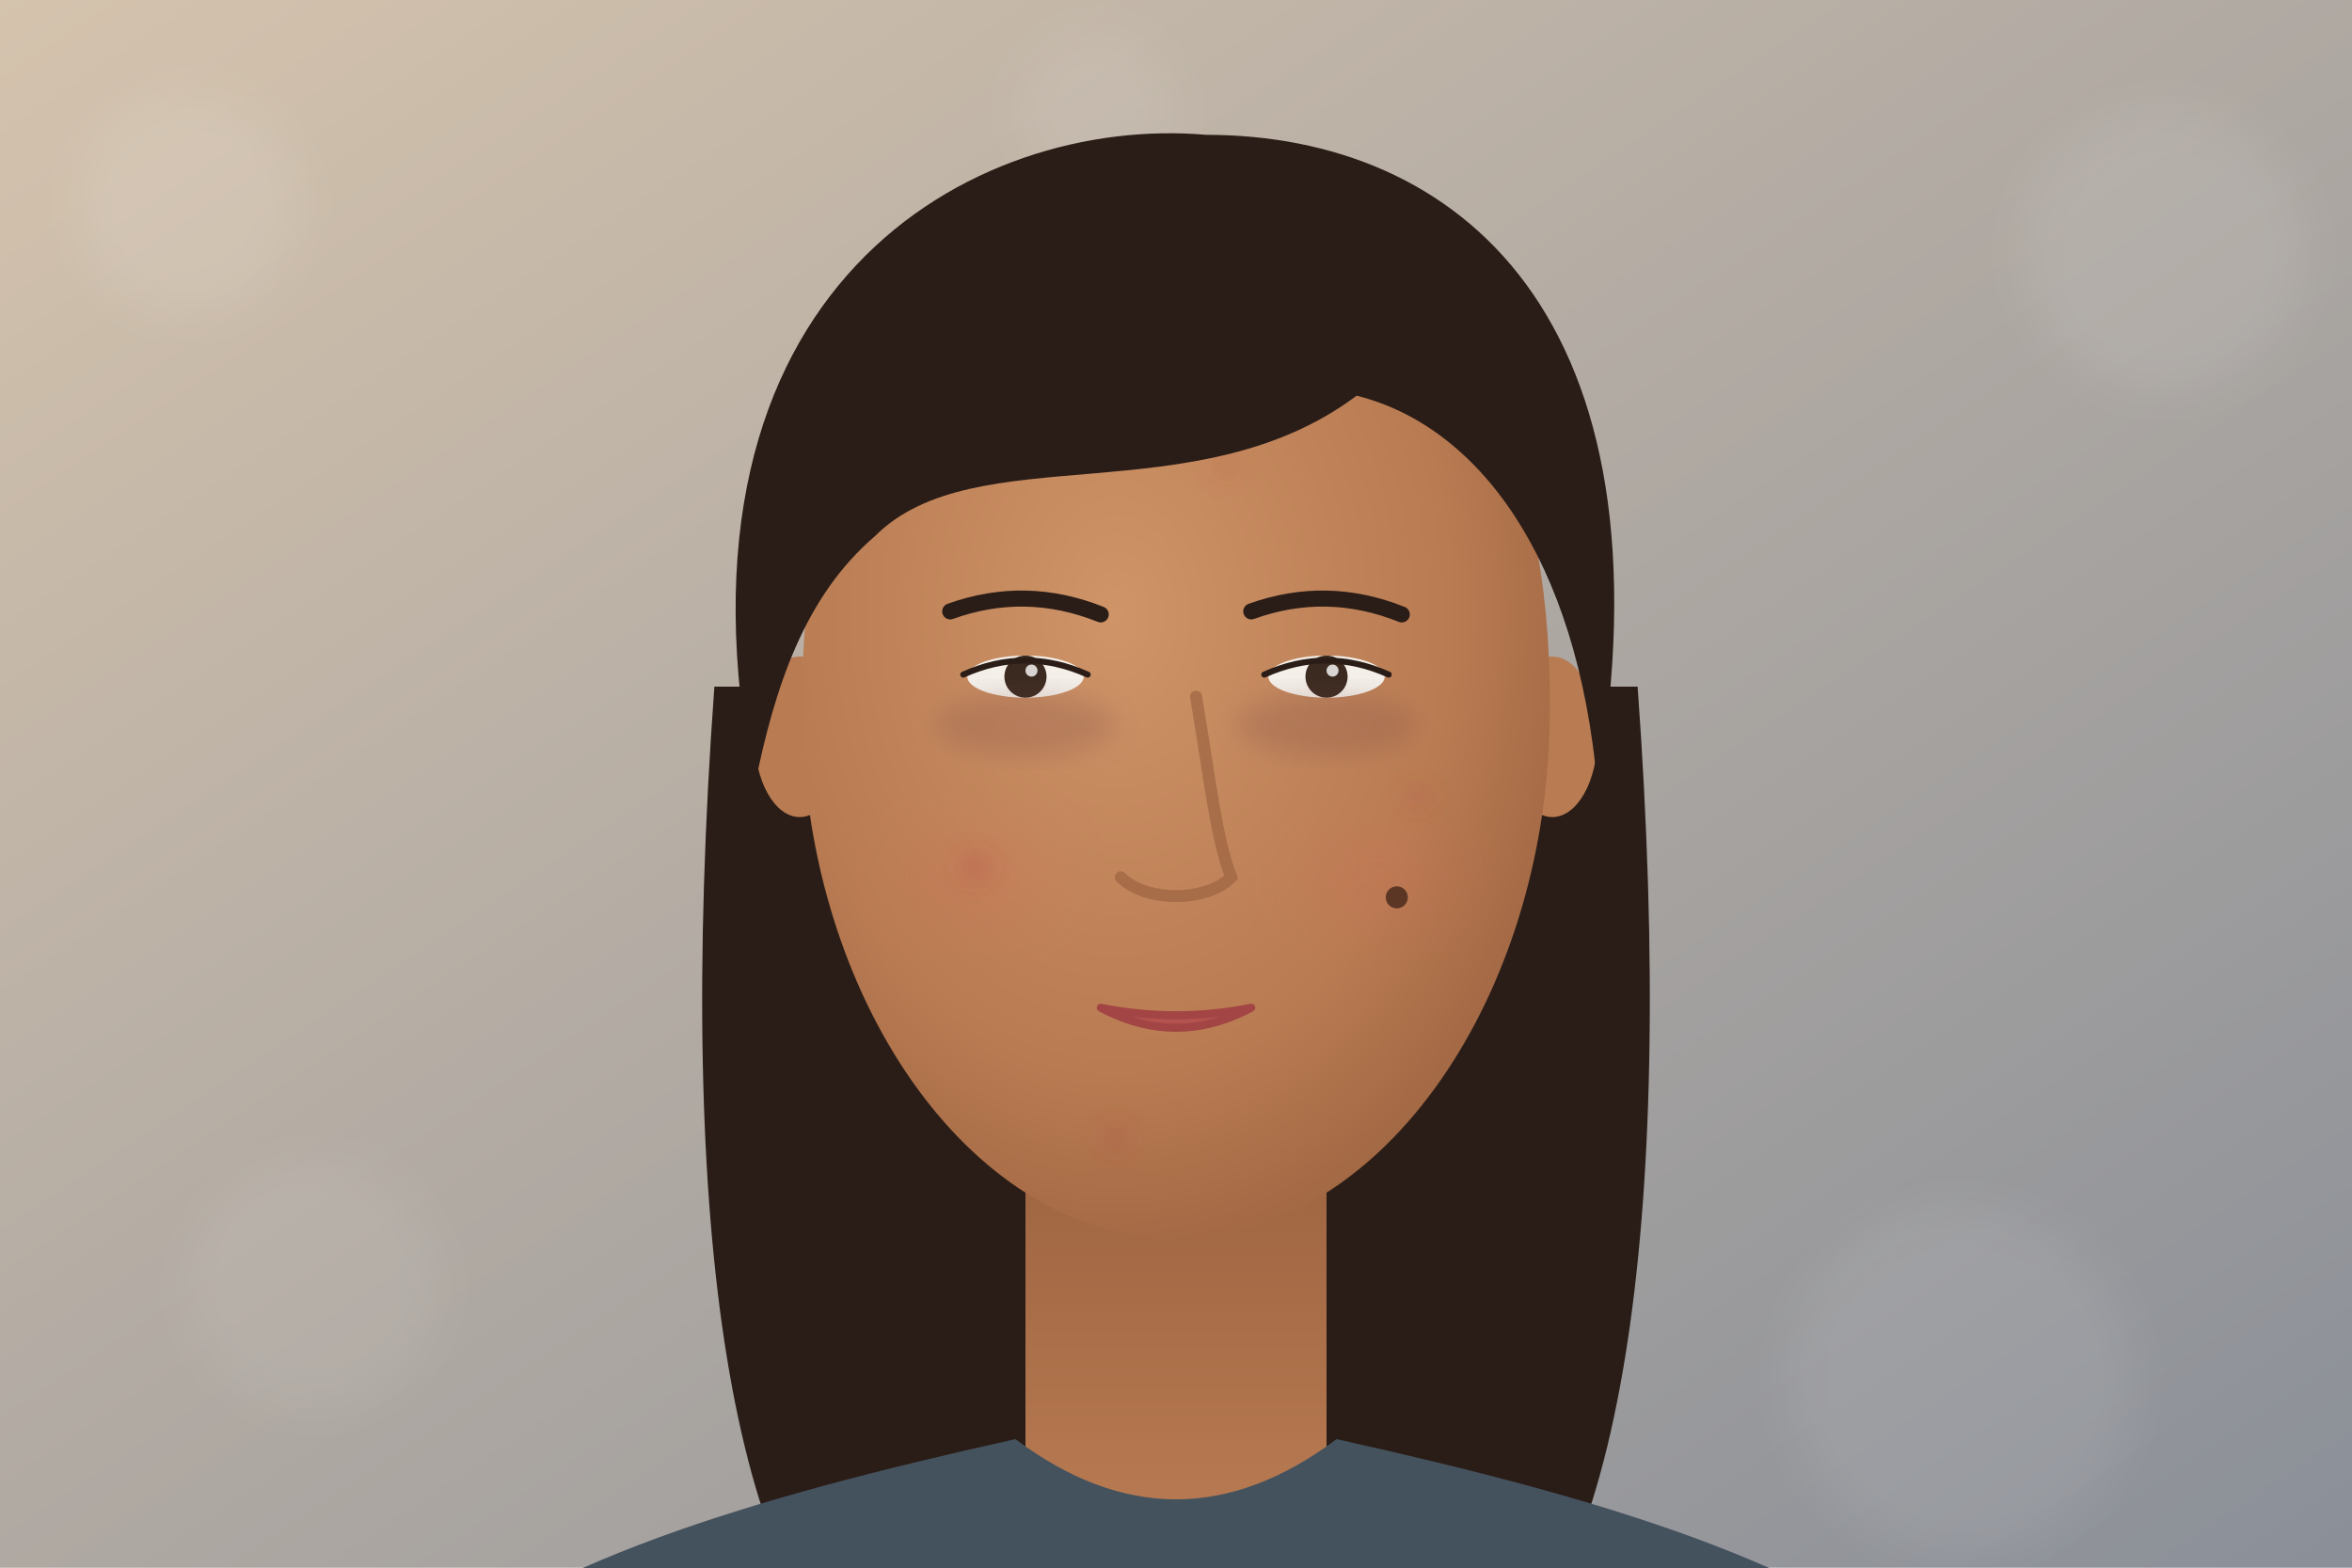
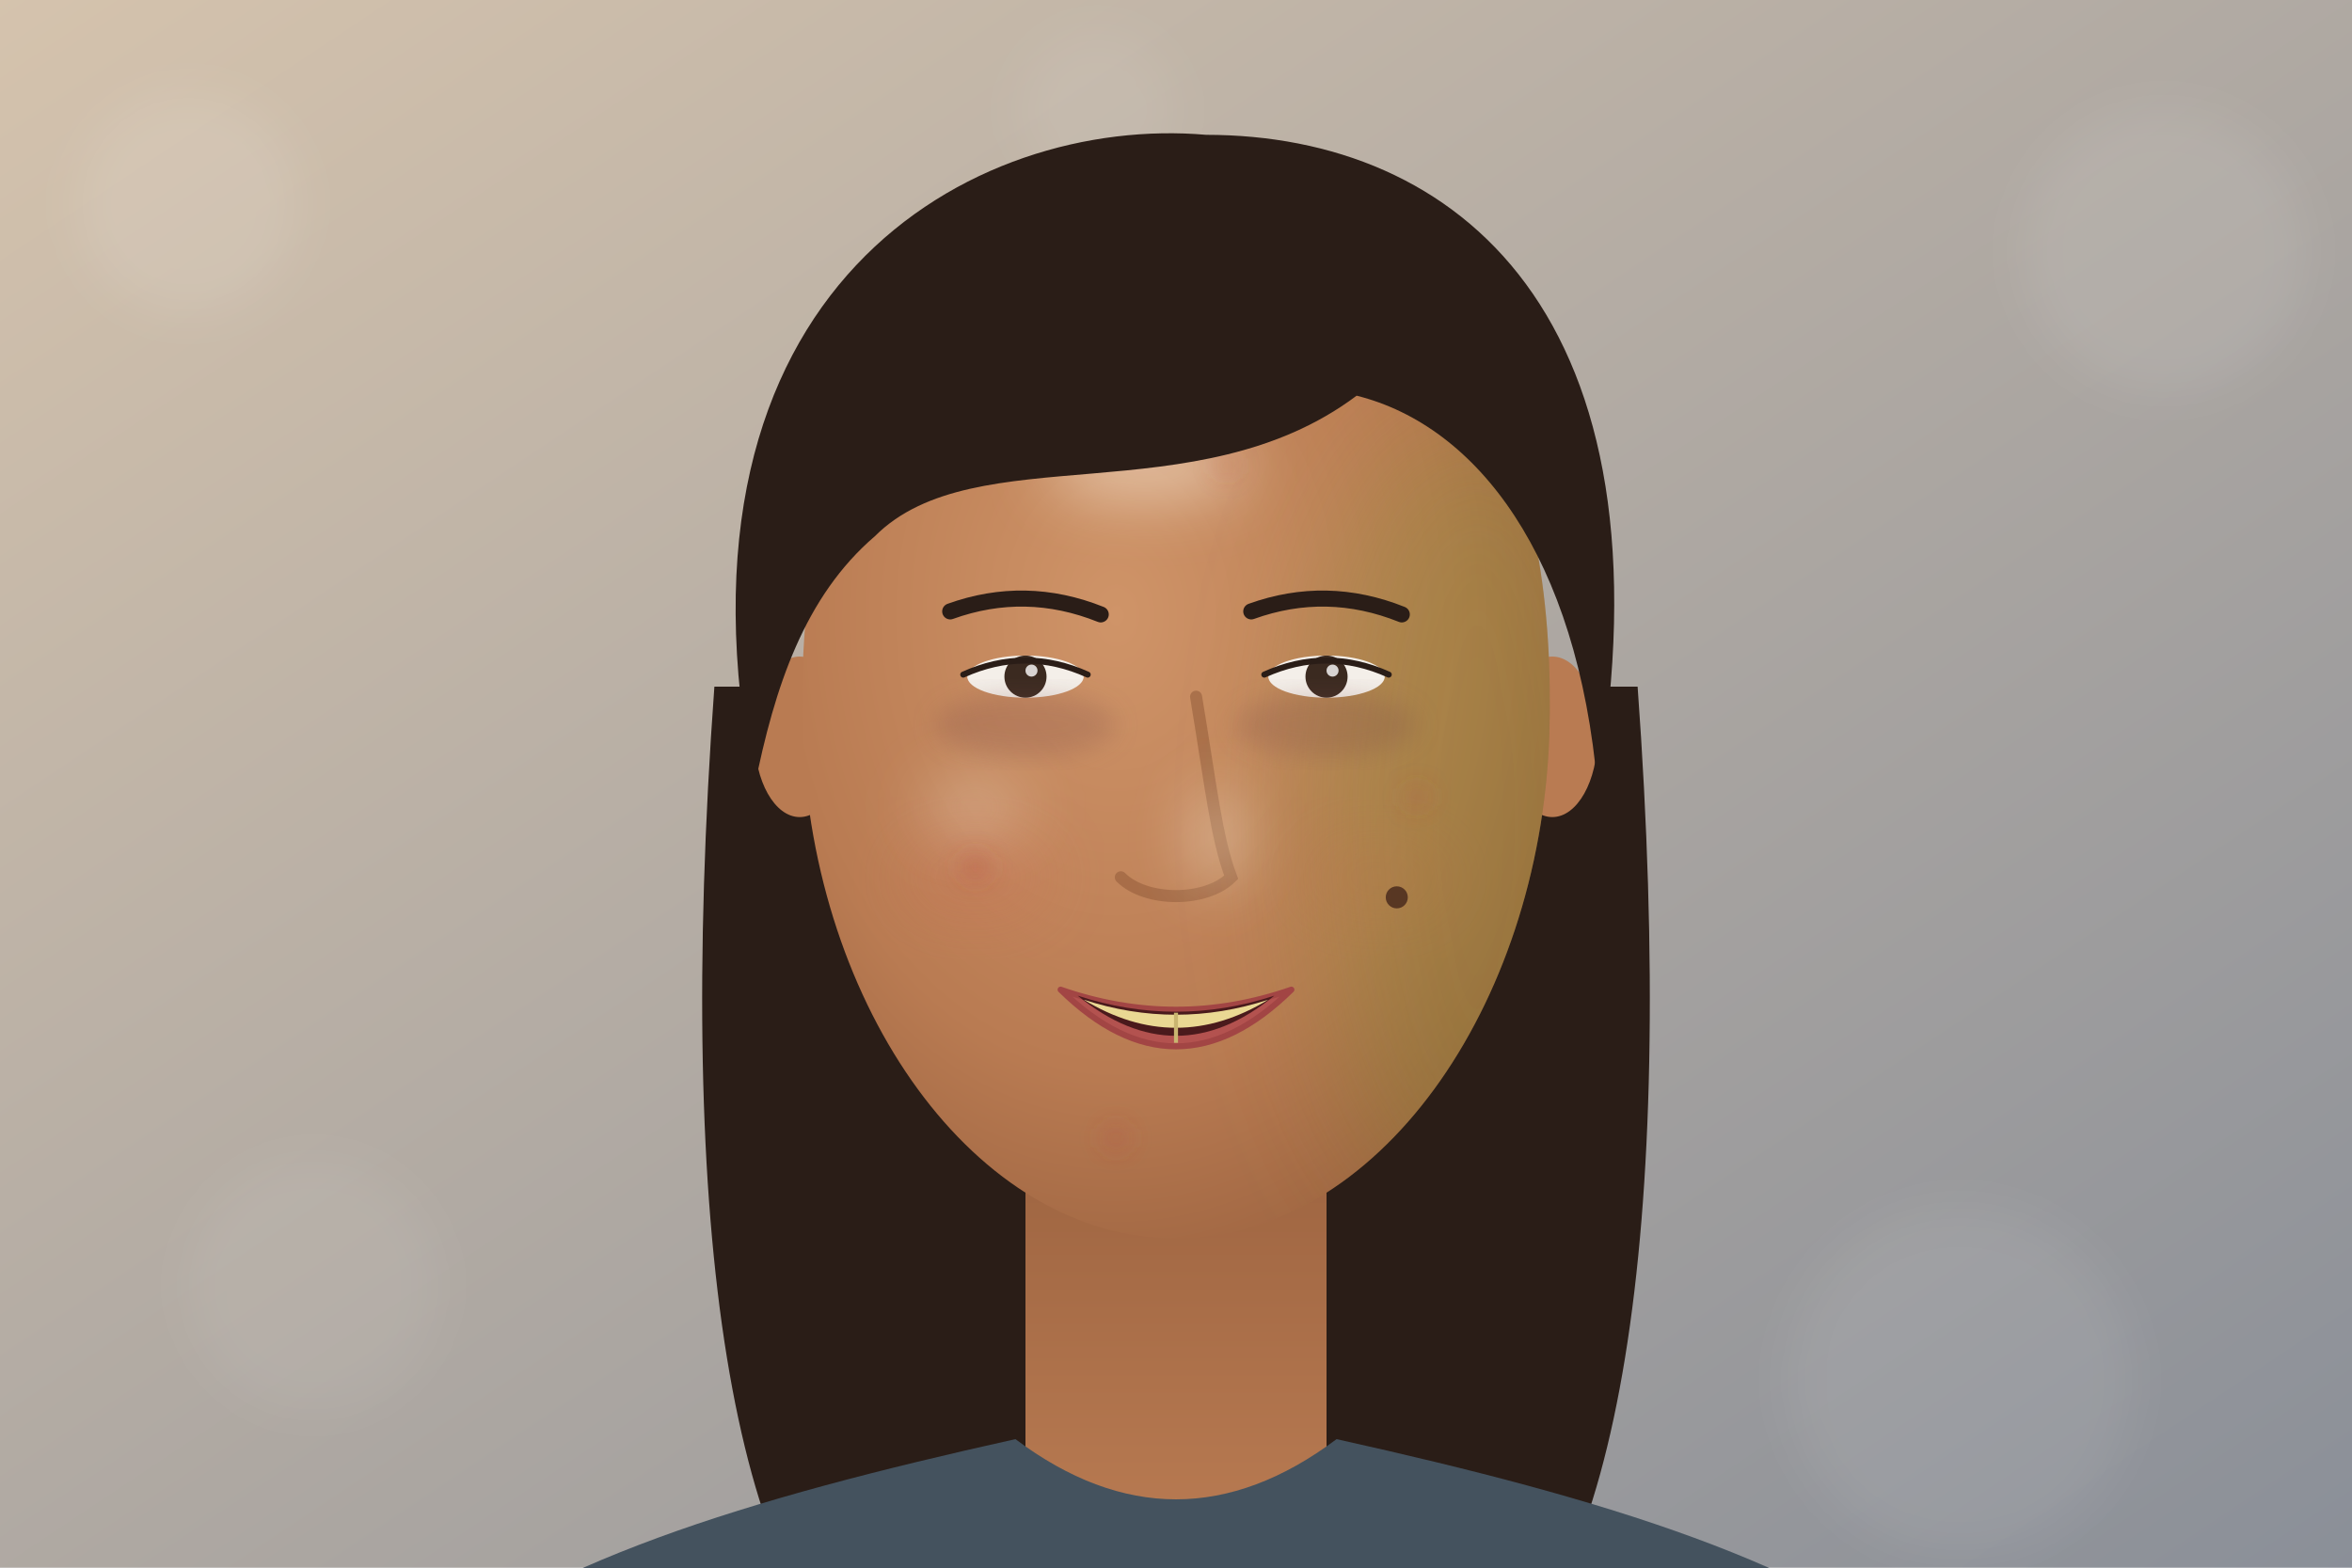
<svg xmlns="http://www.w3.org/2000/svg" viewBox="0 0 1500 1000" width="1500" height="1000">
  <defs>
+     <clipPath id="hcportrait0">
+       <path d="M0,-0.5 C0.30,-0.5 0.38,-0.26 0.372,0 C0.362,0.27 0.2,0.5 0,0.5 C-0.2,0.5 -0.362,0.27 -0.372,0 C-0.38,-0.26 -0.30,-0.5 0,-0.5 Z" />
+     </clipPath>
    <radialGradient id="skportrait0" cx="0.42" cy="0.38" r="0.75">
      <stop offset="0" stop-color="#cf9468" />
      <stop offset="0.6" stop-color="#b97b52" />
      <stop offset="1" stop-color="#965e3c" />
    </radialGradient>
    <linearGradient id="nkportrait0" x1="0" y1="0" x2="0" y2="1">
      <stop offset="0" stop-color="#965e3c" />
      <stop offset="1" stop-color="#b97b52" />
    </linearGradient>
    <filter id="blportrait0" x="-20%" y="-20%" width="140%" height="140%">
      <feGaussianBlur stdDeviation="0.012" />
    </filter>
    <filter id="bmportrait0" x="-30%" y="-30%" width="160%" height="160%">
      <feGaussianBlur stdDeviation="0.03" />
+     </filter>
+     <filter id="bcportrait0" x="-80%" y="-40%" width="260%" height="180%">
+       <feGaussianBlur stdDeviation="0.06" />
    </filter>
  </defs>
  <defs>
    <linearGradient id="bgportrait" x1="0" y1="0" x2="1" y2="1">
      <stop offset="0" stop-color="#d5c3ad" />
      <stop offset="1" stop-color="#8a8f98" />
    </linearGradient>
    <filter id="bbportrait">
      <feGaussianBlur stdDeviation="14" />
    </filter>
  </defs>
  <rect width="1500" height="1000" fill="url(#bgportrait)" />
  <g filter="url(#bbportrait)">
    <circle cx="120" cy="130" r="70" fill="#fff" opacity="0.1" />
    <circle cx="1380" cy="160" r="90" fill="#fff" opacity="0.08" />
    <circle cx="700" cy="70" r="50" fill="#fff" opacity="0.07" />
    <circle cx="1250" cy="880" r="110" fill="#fff" opacity="0.07" />
    <circle cx="200" cy="820" r="80" fill="#fff" opacity="0.06" />
  </g>
  <g transform="translate(750,470) rotate(0) scale(640)">
    <path d="M-0.46,-0.05 C-0.5,0.5 -0.44,0.85 -0.30,0.95 L0.30,0.95 C0.44,0.85 0.5,0.5 0.46,-0.05 Z" fill="#2a1d17" />
    <path d="M-0.15,0.3 L-0.15,0.8 L0.15,0.8 L0.15,0.3 Z" fill="url(#nkportrait0)" />
    <path d="M-1.0,1.5 C-0.98,0.95 -0.7,0.82 -0.16,0.7 Q0,0.82 0.16,0.7 C0.7,0.82 0.98,0.95 1.0,1.5 Z" fill="#44525e" />
    <ellipse cx="-0.375" cy="0.0" rx="0.045" ry="0.08" fill="#b97b52" />
    <ellipse cx="0.375" cy="0.0" rx="0.045" ry="0.08" fill="#b97b52" />
    <path d="M0,-0.5 C0.30,-0.5 0.38,-0.26 0.372,0 C0.362,0.27 0.2,0.5 0,0.5 C-0.2,0.5 -0.362,0.27 -0.372,0 C-0.38,-0.26 -0.30,-0.5 0,-0.5 Z" fill="url(#skportrait0)" />
    <ellipse cx="-0.2" cy="0.14" rx="0.08" ry="0.05" fill="#d86a5a" opacity=".16" filter="url(#bmportrait0)" />
    <ellipse cx="0.2" cy="0.14" rx="0.08" ry="0.05" fill="#d86a5a" opacity=".16" filter="url(#bmportrait0)" />
    <path d="M0.02,-0.04 C0.035,0.05 0.04,0.1 0.055,0.14 C0.03,0.165 -0.03,0.165 -0.055,0.14" fill="none" stroke="#965e3c" stroke-width="0.012" stroke-linecap="round" opacity=".6" />
+     <g filter="url(#bmportrait0)" fill="#fff6e6">
+       <ellipse cx="-0.03" cy="-0.27" rx="0.1" ry="0.034" opacity=".5" />
+       <ellipse cx="0.042" cy="0.1" rx="0.022" ry="0.05" opacity=".5" />
+       <ellipse cx="-0.2" cy="0.07" rx="0.05" ry="0.03" opacity=".3" />
+     </g>
+     <g clip-path="url(#hcportrait0)">
+       <ellipse cx="0.3" cy="0.08" rx="0.17" ry="0.4" fill="#7f8f2e" opacity=".3" filter="url(#bcportrait0)" />
+     </g>
    <g transform="translate(-0.15,-0.06)">
      <ellipse rx="0.058" ry="0.021" fill="#f4efe9" />
      <circle r="0.021" fill="#3b2a20" />
      <circle cx="0.006" cy="-0.006" r="0.006" fill="#fff" opacity=".8" />
      <path d="M-0.062,-0.002 Q0,-0.03 0.062,-0.002" fill="none" stroke="#2a1d17" stroke-width="0.006" stroke-linecap="round" />
    </g>
    <path d="M-0.225,-0.125 Q-0.15,-0.152 -0.075,-0.122" fill="none" stroke="#2a1d17" stroke-width="0.016" stroke-linecap="round" />
    <ellipse cx="-0.15" cy="-0.012" rx="0.09" ry="0.032" fill="#7a4a46" opacity="0.22" filter="url(#blportrait0)" />
    <g transform="translate(0.15,-0.06)">
      <ellipse rx="0.058" ry="0.021" fill="#f4efe9" />
      <circle r="0.021" fill="#3b2a20" />
      <circle cx="0.006" cy="-0.006" r="0.006" fill="#fff" opacity=".8" />
      <path d="M-0.062,-0.002 Q0,-0.03 0.062,-0.002" fill="none" stroke="#2a1d17" stroke-width="0.006" stroke-linecap="round" />
    </g>
    <path d="M0.075,-0.125 Q0.15,-0.152 0.225,-0.122" fill="none" stroke="#2a1d17" stroke-width="0.016" stroke-linecap="round" />
    <ellipse cx="0.15" cy="-0.012" rx="0.09" ry="0.032" fill="#7a4a46" opacity="0.22" filter="url(#blportrait0)" />
    <g filter="url(#blportrait0)">
      <circle cx="-0.20" cy="0.13" r="0.011" fill="#b5483f" opacity=".55" />
      <circle cx="0.24" cy="0.06" r="0.009" fill="#b5483f" opacity=".5" />
      <circle cx="0.05" cy="-0.27" r="0.008" fill="#b5483f" opacity=".5" />
      <circle cx="-0.06" cy="0.40" r="0.01" fill="#b5483f" opacity=".5" />
    </g>
    <circle cx="0.22" cy="0.16" r="0.011" fill="#4a2a1c" opacity=".85" />
-     <path d="M-0.075,0.27 Q0,0.31 0.075,0.27 Q0,0.285 -0.075,0.27 Z" fill="#b3524f" stroke="#a24544" stroke-width="0.008" stroke-linejoin="round" />
+     <path d="M-0.115,0.252 Q0,0.292 0.115,0.252 Q0,0.365 -0.115,0.252 Z" fill="#b3524f" stroke="#a24544" stroke-width="0.006" stroke-linejoin="round" />
+     <path d="M-0.098,0.258 Q0,0.29 0.098,0.258 Q0,0.338 -0.098,0.258 Z" fill="#4a1a1c" />
+     <path d="M-0.092,0.262 Q0,0.292 0.092,0.262 Q0,0.318 -0.092,0.262 Z" fill="#ead893" />
+     <path d="M0,0.275 L0,0.305" stroke="#c9b570" stroke-width="0.004" />
    <path d="M-0.42,0.05 C-0.52,-0.45 -0.2,-0.62 0.03,-0.60 C0.28,-0.60 0.5,-0.42 0.42,0.05 C0.40,-0.18 0.30,-0.31 0.18,-0.34 C0.02,-0.22 -0.2,-0.30 -0.30,-0.20 C-0.37,-0.14 -0.40,-0.05 -0.42,0.05 Z" fill="#2a1d17" />
  </g>
</svg>
